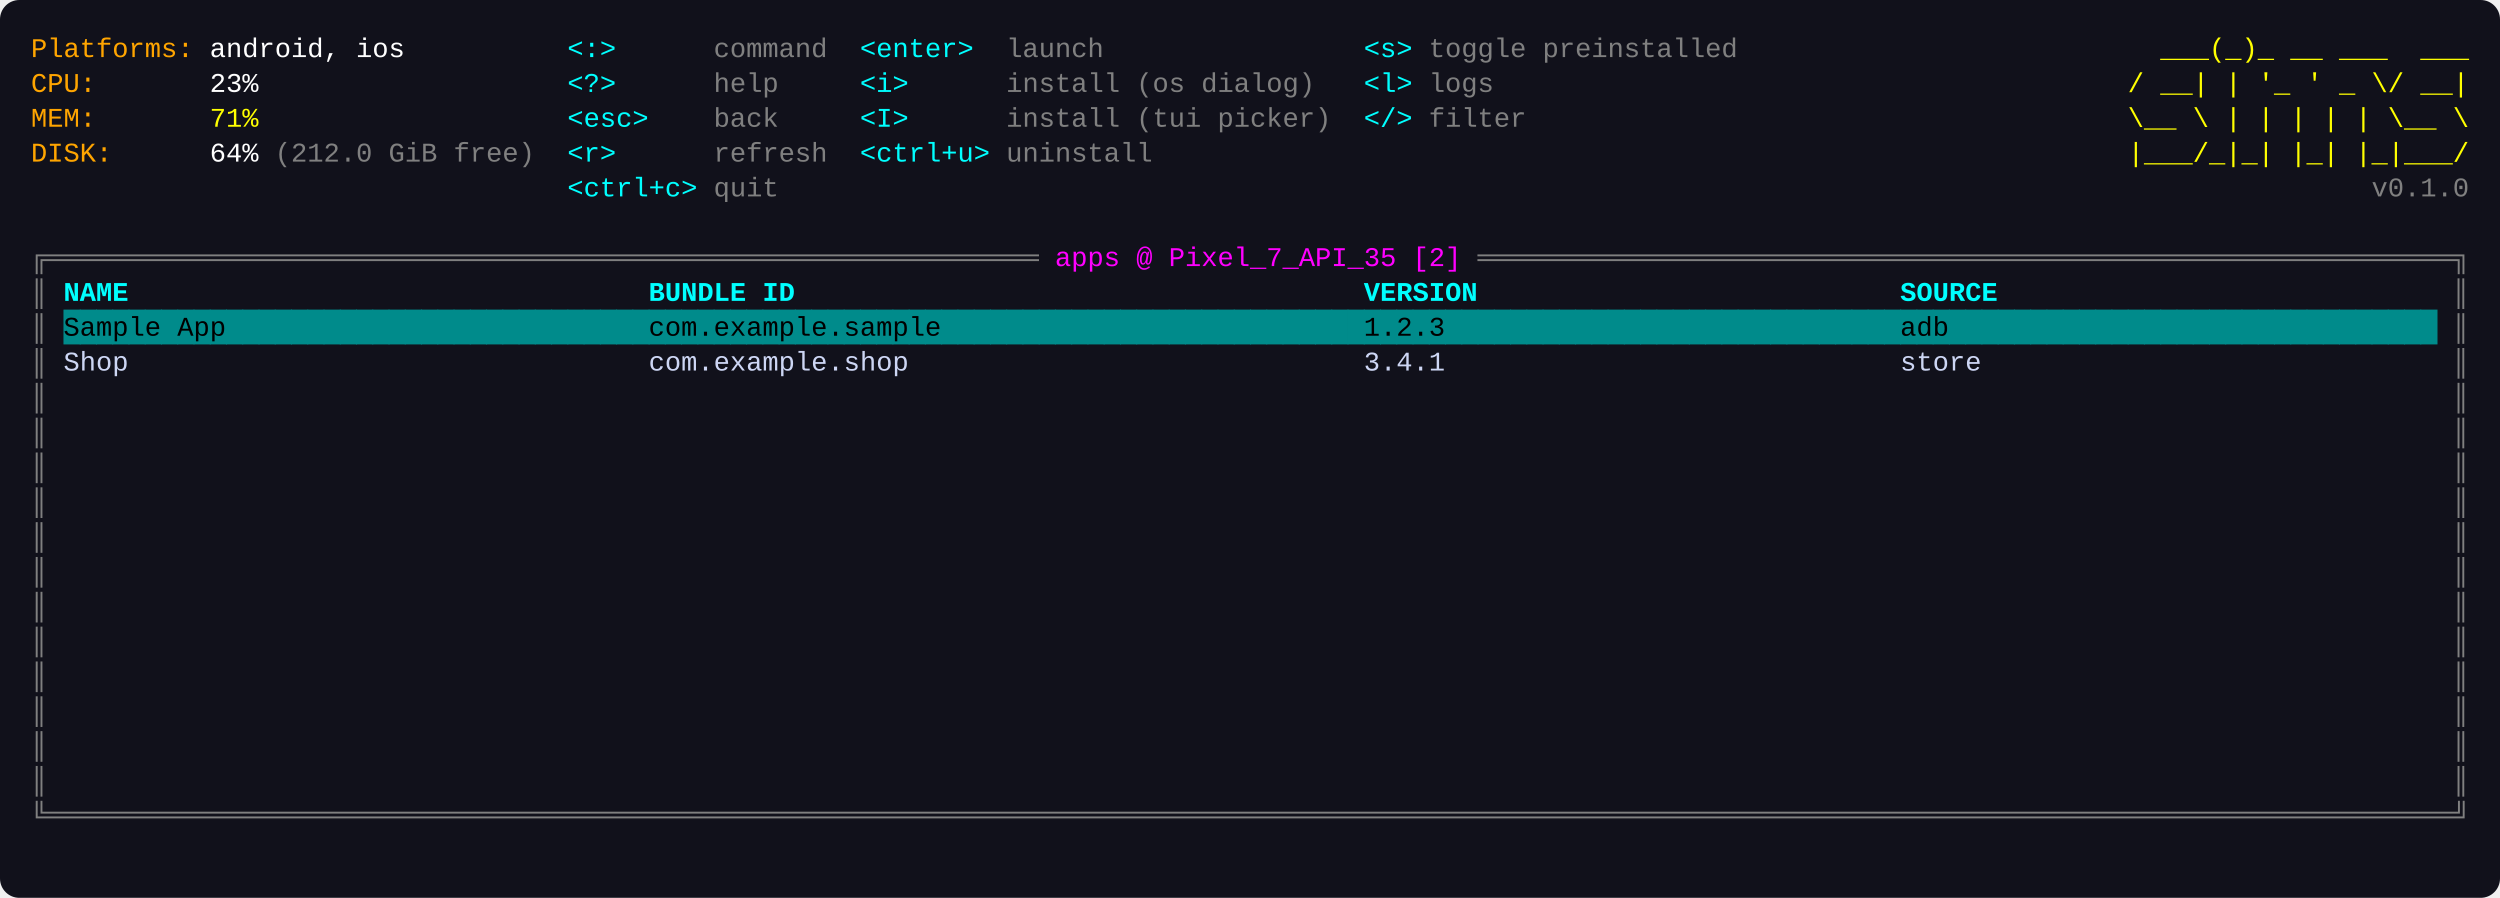
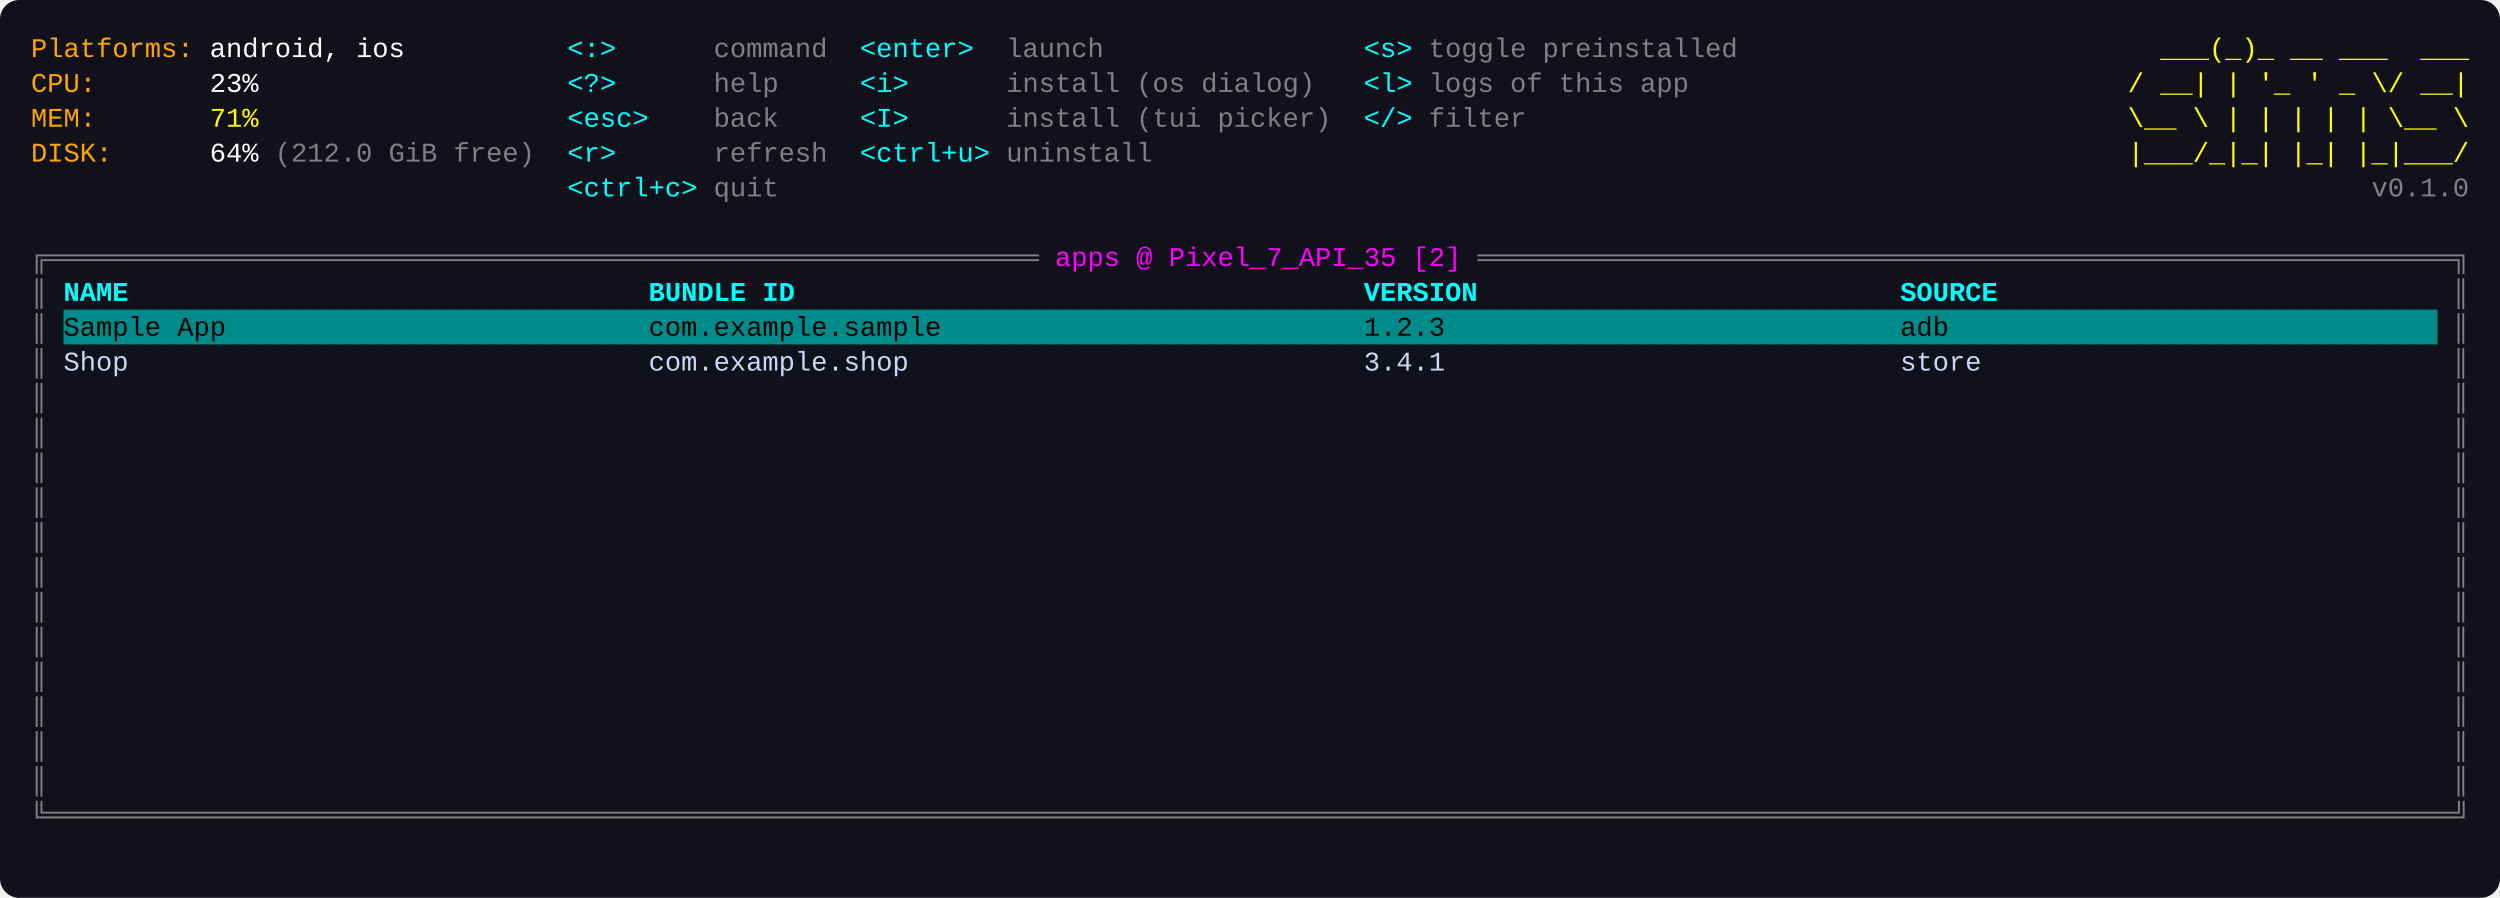
<svg xmlns="http://www.w3.org/2000/svg" width="1292" height="464" viewBox="0 0 1292 464">
  <rect width="100%" height="100%" rx="10" fill="#11111b" />
  <g font-family="SFMono-Regular, Menlo, Consolas, 'Liberation Mono', monospace" font-size="14" xml:space="preserve">
    <text x="16.0" y="29.5" textLength="84.0" lengthAdjust="spacing" fill="#ffa500">Platforms:</text>
    <text x="108.4" y="29.5" textLength="67.2" lengthAdjust="spacing" fill="#ffffff">android,</text>
    <text x="184.0" y="29.5" textLength="25.2" lengthAdjust="spacing" fill="#ffffff">ios</text>
    <text x="293.2" y="29.5" textLength="25.2" lengthAdjust="spacing" fill="#00ffff">&lt;:&gt;</text>
    <text x="368.8" y="29.5" textLength="58.8" lengthAdjust="spacing" fill="#808080">command</text>
    <text x="444.4" y="29.5" textLength="58.8" lengthAdjust="spacing" fill="#00ffff">&lt;enter&gt;</text>
    <text x="520.0" y="29.5" textLength="50.4" lengthAdjust="spacing" fill="#808080">launch</text>
    <text x="704.8" y="29.5" textLength="25.2" lengthAdjust="spacing" fill="#00ffff">&lt;s&gt;</text>
    <text x="738.4" y="29.5" textLength="50.4" lengthAdjust="spacing" fill="#808080">toggle</text>
    <text x="797.2" y="29.5" textLength="100.8" lengthAdjust="spacing" fill="#808080">preinstalled</text>
    <text x="1116.4" y="29.5" textLength="58.8" lengthAdjust="spacing" fill="#ffff00">___(_)_</text>
    <text x="1183.6" y="29.5" textLength="16.8" lengthAdjust="spacing" fill="#ffff00">__</text>
    <text x="1208.8" y="29.5" textLength="25.2" lengthAdjust="spacing" fill="#ffff00">___</text>
    <text x="1250.8" y="29.5" textLength="25.2" lengthAdjust="spacing" fill="#ffff00">___</text>
    <text x="16.0" y="47.5" textLength="33.6" lengthAdjust="spacing" fill="#ffa500">CPU:</text>
    <text x="108.4" y="47.5" textLength="25.2" lengthAdjust="spacing" fill="#ffffff">23%</text>
    <text x="293.2" y="47.5" textLength="25.2" lengthAdjust="spacing" fill="#00ffff">&lt;?&gt;</text>
    <text x="368.8" y="47.5" textLength="33.6" lengthAdjust="spacing" fill="#808080">help</text>
    <text x="444.4" y="47.5" textLength="25.2" lengthAdjust="spacing" fill="#00ffff">&lt;i&gt;</text>
    <text x="520.0" y="47.5" textLength="58.8" lengthAdjust="spacing" fill="#808080">install</text>
    <text x="587.2" y="47.5" textLength="25.2" lengthAdjust="spacing" fill="#808080">(os</text>
    <text x="620.8" y="47.5" textLength="58.8" lengthAdjust="spacing" fill="#808080">dialog)</text>
    <text x="704.8" y="47.5" textLength="25.2" lengthAdjust="spacing" fill="#00ffff">&lt;l&gt;</text>
    <text x="738.4" y="47.5" textLength="33.6" lengthAdjust="spacing" fill="#808080">logs</text>
+     <text x="780.4" y="47.5" textLength="16.8" lengthAdjust="spacing" fill="#808080">of</text>
+     <text x="805.6" y="47.5" textLength="33.6" lengthAdjust="spacing" fill="#808080">this</text>
+     <text x="847.6" y="47.5" textLength="25.2" lengthAdjust="spacing" fill="#808080">app</text>
    <text x="1099.6" y="47.5" textLength="8.4" lengthAdjust="spacing" fill="#ffff00">/</text>
    <text x="1116.4" y="47.5" textLength="25.2" lengthAdjust="spacing" fill="#ffff00">__|</text>
    <text x="1150.0" y="47.5" textLength="8.4" lengthAdjust="spacing" fill="#ffff00">|</text>
    <text x="1166.8" y="47.5" textLength="16.8" lengthAdjust="spacing" fill="#ffff00">'_</text>
    <text x="1192.0" y="47.5" textLength="8.4" lengthAdjust="spacing" fill="#ffff00">'</text>
    <text x="1208.8" y="47.5" textLength="8.4" lengthAdjust="spacing" fill="#ffff00">_</text>
    <text x="1225.6" y="47.5" textLength="16.8" lengthAdjust="spacing" fill="#ffff00">\/</text>
    <text x="1250.8" y="47.5" textLength="25.2" lengthAdjust="spacing" fill="#ffff00">__|</text>
    <text x="16.0" y="65.5" textLength="33.6" lengthAdjust="spacing" fill="#ffa500">MEM:</text>
    <text x="108.4" y="65.5" textLength="25.2" lengthAdjust="spacing" fill="#ffff00">71%</text>
    <text x="293.2" y="65.5" textLength="42.0" lengthAdjust="spacing" fill="#00ffff">&lt;esc&gt;</text>
    <text x="368.8" y="65.5" textLength="33.6" lengthAdjust="spacing" fill="#808080">back</text>
    <text x="444.4" y="65.5" textLength="25.2" lengthAdjust="spacing" fill="#00ffff">&lt;I&gt;</text>
    <text x="520.0" y="65.5" textLength="58.8" lengthAdjust="spacing" fill="#808080">install</text>
    <text x="587.2" y="65.5" textLength="33.6" lengthAdjust="spacing" fill="#808080">(tui</text>
    <text x="629.2" y="65.5" textLength="58.8" lengthAdjust="spacing" fill="#808080">picker)</text>
    <text x="704.8" y="65.5" textLength="25.2" lengthAdjust="spacing" fill="#00ffff">&lt;/&gt;</text>
    <text x="738.4" y="65.5" textLength="50.4" lengthAdjust="spacing" fill="#808080">filter</text>
    <text x="1099.6" y="65.5" textLength="25.2" lengthAdjust="spacing" fill="#ffff00">\__</text>
    <text x="1133.2" y="65.5" textLength="8.4" lengthAdjust="spacing" fill="#ffff00">\</text>
    <text x="1150.0" y="65.5" textLength="8.4" lengthAdjust="spacing" fill="#ffff00">|</text>
    <text x="1166.8" y="65.5" textLength="8.4" lengthAdjust="spacing" fill="#ffff00">|</text>
    <text x="1183.6" y="65.5" textLength="8.4" lengthAdjust="spacing" fill="#ffff00">|</text>
    <text x="1200.4" y="65.5" textLength="8.4" lengthAdjust="spacing" fill="#ffff00">|</text>
    <text x="1217.2" y="65.5" textLength="8.4" lengthAdjust="spacing" fill="#ffff00">|</text>
    <text x="1234.0" y="65.5" textLength="25.2" lengthAdjust="spacing" fill="#ffff00">\__</text>
    <text x="1267.6" y="65.5" textLength="8.4" lengthAdjust="spacing" fill="#ffff00">\</text>
    <text x="16.0" y="83.5" textLength="42.0" lengthAdjust="spacing" fill="#ffa500">DISK:</text>
    <text x="108.4" y="83.5" textLength="25.2" lengthAdjust="spacing" fill="#ffffff">64%</text>
    <text x="142.0" y="83.5" textLength="50.4" lengthAdjust="spacing" fill="#808080">(212.0</text>
    <text x="200.8" y="83.5" textLength="25.2" lengthAdjust="spacing" fill="#808080">GiB</text>
    <text x="234.4" y="83.5" textLength="42.0" lengthAdjust="spacing" fill="#808080">free)</text>
    <text x="293.2" y="83.5" textLength="25.2" lengthAdjust="spacing" fill="#00ffff">&lt;r&gt;</text>
    <text x="368.8" y="83.5" textLength="58.8" lengthAdjust="spacing" fill="#808080">refresh</text>
    <text x="444.4" y="83.5" textLength="67.2" lengthAdjust="spacing" fill="#00ffff">&lt;ctrl+u&gt;</text>
    <text x="520.0" y="83.5" textLength="75.6" lengthAdjust="spacing" fill="#808080">uninstall</text>
    <text x="1099.6" y="83.5" textLength="75.6" lengthAdjust="spacing" fill="#ffff00">|___/_|_|</text>
    <text x="1183.6" y="83.5" textLength="25.2" lengthAdjust="spacing" fill="#ffff00">|_|</text>
    <text x="1217.2" y="83.5" textLength="58.8" lengthAdjust="spacing" fill="#ffff00">|_|___/</text>
    <text x="293.2" y="101.5" textLength="67.2" lengthAdjust="spacing" fill="#00ffff">&lt;ctrl+c&gt;</text>
    <text x="368.8" y="101.5" textLength="33.6" lengthAdjust="spacing" fill="#808080">quit</text>
    <text x="1225.6" y="101.5" textLength="50.4" lengthAdjust="spacing" fill="#808080">v0.1.0</text>
    <text x="16.0" y="137.5" textLength="520.8" lengthAdjust="spacing" fill="#808080">╔═════════════════════════════════════════════════════════════</text>
    <text x="545.2" y="137.5" textLength="33.6" lengthAdjust="spacing" fill="#ff00ff">apps</text>
    <text x="587.2" y="137.5" textLength="8.4" lengthAdjust="spacing" fill="#ff00ff">@</text>
    <text x="604.0" y="137.5" textLength="117.6" lengthAdjust="spacing" fill="#ff00ff">Pixel_7_API_35</text>
    <text x="730.0" y="137.5" textLength="25.2" lengthAdjust="spacing" fill="#ff00ff">[2]</text>
    <text x="763.6" y="137.5" textLength="512.4" lengthAdjust="spacing" fill="#808080">════════════════════════════════════════════════════════════╗</text>
    <text x="16.0" y="155.5" textLength="8.4" lengthAdjust="spacing" fill="#808080">║</text>
    <text x="32.8" y="155.5" textLength="33.6" lengthAdjust="spacing" fill="#00ffff" font-weight="bold">NAME</text>
    <text x="335.2" y="155.5" textLength="50.4" lengthAdjust="spacing" fill="#00ffff" font-weight="bold">BUNDLE</text>
    <text x="394.0" y="155.5" textLength="16.8" lengthAdjust="spacing" fill="#00ffff" font-weight="bold">ID</text>
    <text x="704.8" y="155.5" textLength="58.8" lengthAdjust="spacing" fill="#00ffff" font-weight="bold">VERSION</text>
    <text x="982.0" y="155.5" textLength="50.4" lengthAdjust="spacing" fill="#00ffff" font-weight="bold">SOURCE</text>
    <text x="1267.6" y="155.5" textLength="8.4" lengthAdjust="spacing" fill="#808080">║</text>
    <rect x="32.8" y="160.0" width="8.9" height="18.0" fill="#008b8b" />
    <rect x="41.2" y="160.0" width="8.9" height="18.0" fill="#008b8b" />
    <rect x="49.6" y="160.0" width="8.9" height="18.0" fill="#008b8b" />
    <rect x="58.0" y="160.0" width="8.9" height="18.0" fill="#008b8b" />
    <rect x="66.4" y="160.0" width="8.9" height="18.0" fill="#008b8b" />
    <rect x="74.8" y="160.0" width="8.9" height="18.0" fill="#008b8b" />
    <rect x="83.2" y="160.0" width="8.9" height="18.0" fill="#008b8b" />
    <rect x="91.6" y="160.0" width="8.9" height="18.0" fill="#008b8b" />
    <rect x="100.0" y="160.0" width="8.9" height="18.0" fill="#008b8b" />
    <rect x="108.4" y="160.0" width="8.9" height="18.0" fill="#008b8b" />
    <rect x="116.8" y="160.0" width="8.9" height="18.0" fill="#008b8b" />
    <rect x="125.2" y="160.0" width="8.9" height="18.0" fill="#008b8b" />
    <rect x="133.6" y="160.0" width="8.9" height="18.0" fill="#008b8b" />
    <rect x="142.0" y="160.0" width="8.9" height="18.0" fill="#008b8b" />
    <rect x="150.4" y="160.0" width="8.9" height="18.0" fill="#008b8b" />
    <rect x="158.8" y="160.0" width="8.9" height="18.0" fill="#008b8b" />
    <rect x="167.2" y="160.0" width="8.9" height="18.0" fill="#008b8b" />
    <rect x="175.6" y="160.0" width="8.9" height="18.0" fill="#008b8b" />
    <rect x="184.0" y="160.0" width="8.9" height="18.0" fill="#008b8b" />
    <rect x="192.4" y="160.0" width="8.9" height="18.0" fill="#008b8b" />
    <rect x="200.8" y="160.0" width="8.9" height="18.0" fill="#008b8b" />
    <rect x="209.2" y="160.0" width="8.9" height="18.0" fill="#008b8b" />
    <rect x="217.6" y="160.0" width="8.9" height="18.0" fill="#008b8b" />
    <rect x="226.0" y="160.0" width="8.9" height="18.0" fill="#008b8b" />
    <rect x="234.4" y="160.0" width="8.9" height="18.0" fill="#008b8b" />
    <rect x="242.8" y="160.0" width="8.9" height="18.0" fill="#008b8b" />
    <rect x="251.2" y="160.0" width="8.9" height="18.0" fill="#008b8b" />
    <rect x="259.6" y="160.0" width="8.9" height="18.0" fill="#008b8b" />
    <rect x="268.0" y="160.0" width="8.9" height="18.0" fill="#008b8b" />
    <rect x="276.4" y="160.0" width="8.9" height="18.0" fill="#008b8b" />
    <rect x="284.8" y="160.0" width="8.9" height="18.0" fill="#008b8b" />
    <rect x="293.2" y="160.0" width="8.9" height="18.0" fill="#008b8b" />
    <rect x="301.6" y="160.0" width="8.9" height="18.0" fill="#008b8b" />
    <rect x="310.0" y="160.0" width="8.9" height="18.0" fill="#008b8b" />
    <rect x="318.4" y="160.0" width="8.9" height="18.0" fill="#008b8b" />
    <rect x="326.8" y="160.0" width="8.9" height="18.0" fill="#008b8b" />
    <rect x="335.2" y="160.0" width="8.9" height="18.0" fill="#008b8b" />
    <rect x="343.6" y="160.0" width="8.9" height="18.0" fill="#008b8b" />
    <rect x="352.0" y="160.0" width="8.9" height="18.0" fill="#008b8b" />
    <rect x="360.4" y="160.0" width="8.9" height="18.0" fill="#008b8b" />
    <rect x="368.8" y="160.0" width="8.9" height="18.0" fill="#008b8b" />
    <rect x="377.2" y="160.0" width="8.9" height="18.0" fill="#008b8b" />
    <rect x="385.6" y="160.0" width="8.9" height="18.0" fill="#008b8b" />
    <rect x="394.0" y="160.0" width="8.9" height="18.0" fill="#008b8b" />
    <rect x="402.4" y="160.0" width="8.9" height="18.0" fill="#008b8b" />
    <rect x="410.8" y="160.0" width="8.9" height="18.0" fill="#008b8b" />
    <rect x="419.2" y="160.0" width="8.9" height="18.0" fill="#008b8b" />
    <rect x="427.6" y="160.0" width="8.9" height="18.0" fill="#008b8b" />
    <rect x="436.0" y="160.0" width="8.9" height="18.0" fill="#008b8b" />
    <rect x="444.4" y="160.0" width="8.9" height="18.0" fill="#008b8b" />
    <rect x="452.8" y="160.0" width="8.9" height="18.0" fill="#008b8b" />
    <rect x="461.2" y="160.0" width="8.9" height="18.0" fill="#008b8b" />
    <rect x="469.6" y="160.0" width="8.9" height="18.0" fill="#008b8b" />
    <rect x="478.0" y="160.0" width="8.9" height="18.0" fill="#008b8b" />
    <rect x="486.4" y="160.0" width="8.9" height="18.0" fill="#008b8b" />
    <rect x="494.8" y="160.0" width="8.9" height="18.0" fill="#008b8b" />
    <rect x="503.2" y="160.0" width="8.9" height="18.0" fill="#008b8b" />
    <rect x="511.6" y="160.0" width="8.9" height="18.0" fill="#008b8b" />
    <rect x="520.0" y="160.0" width="8.9" height="18.0" fill="#008b8b" />
    <rect x="528.4" y="160.0" width="8.9" height="18.0" fill="#008b8b" />
    <rect x="536.8" y="160.0" width="8.9" height="18.0" fill="#008b8b" />
    <rect x="545.2" y="160.0" width="8.9" height="18.0" fill="#008b8b" />
    <rect x="553.6" y="160.0" width="8.9" height="18.0" fill="#008b8b" />
    <rect x="562.0" y="160.0" width="8.9" height="18.0" fill="#008b8b" />
    <rect x="570.4" y="160.0" width="8.9" height="18.0" fill="#008b8b" />
    <rect x="578.8" y="160.0" width="8.9" height="18.0" fill="#008b8b" />
    <rect x="587.2" y="160.0" width="8.9" height="18.0" fill="#008b8b" />
    <rect x="595.6" y="160.0" width="8.9" height="18.0" fill="#008b8b" />
    <rect x="604.0" y="160.0" width="8.9" height="18.0" fill="#008b8b" />
    <rect x="612.4" y="160.0" width="8.9" height="18.0" fill="#008b8b" />
    <rect x="620.8" y="160.0" width="8.9" height="18.0" fill="#008b8b" />
    <rect x="629.2" y="160.0" width="8.9" height="18.0" fill="#008b8b" />
    <rect x="637.6" y="160.0" width="8.9" height="18.0" fill="#008b8b" />
    <rect x="646.0" y="160.0" width="8.9" height="18.0" fill="#008b8b" />
    <rect x="654.4" y="160.0" width="8.9" height="18.0" fill="#008b8b" />
    <rect x="662.8" y="160.0" width="8.9" height="18.0" fill="#008b8b" />
    <rect x="671.2" y="160.0" width="8.9" height="18.0" fill="#008b8b" />
    <rect x="679.6" y="160.0" width="8.9" height="18.0" fill="#008b8b" />
    <rect x="688.0" y="160.0" width="8.9" height="18.0" fill="#008b8b" />
    <rect x="696.4" y="160.0" width="8.9" height="18.0" fill="#008b8b" />
    <rect x="704.8" y="160.0" width="8.9" height="18.0" fill="#008b8b" />
    <rect x="713.2" y="160.0" width="8.9" height="18.0" fill="#008b8b" />
    <rect x="721.6" y="160.0" width="8.9" height="18.0" fill="#008b8b" />
    <rect x="730.0" y="160.0" width="8.9" height="18.0" fill="#008b8b" />
    <rect x="738.4" y="160.0" width="8.9" height="18.0" fill="#008b8b" />
    <rect x="746.8" y="160.0" width="8.9" height="18.0" fill="#008b8b" />
    <rect x="755.2" y="160.0" width="8.9" height="18.0" fill="#008b8b" />
    <rect x="763.6" y="160.0" width="8.9" height="18.0" fill="#008b8b" />
    <rect x="772.0" y="160.0" width="8.9" height="18.0" fill="#008b8b" />
    <rect x="780.4" y="160.0" width="8.9" height="18.0" fill="#008b8b" />
    <rect x="788.8" y="160.0" width="8.9" height="18.0" fill="#008b8b" />
    <rect x="797.2" y="160.0" width="8.9" height="18.0" fill="#008b8b" />
    <rect x="805.6" y="160.0" width="8.9" height="18.0" fill="#008b8b" />
    <rect x="814.0" y="160.0" width="8.9" height="18.0" fill="#008b8b" />
    <rect x="822.4" y="160.0" width="8.9" height="18.0" fill="#008b8b" />
    <rect x="830.8" y="160.0" width="8.9" height="18.0" fill="#008b8b" />
    <rect x="839.2" y="160.0" width="8.9" height="18.0" fill="#008b8b" />
    <rect x="847.6" y="160.0" width="8.9" height="18.0" fill="#008b8b" />
    <rect x="856.0" y="160.0" width="8.9" height="18.0" fill="#008b8b" />
    <rect x="864.4" y="160.0" width="8.9" height="18.0" fill="#008b8b" />
    <rect x="872.8" y="160.0" width="8.9" height="18.0" fill="#008b8b" />
    <rect x="881.2" y="160.0" width="8.9" height="18.0" fill="#008b8b" />
    <rect x="889.6" y="160.0" width="8.9" height="18.0" fill="#008b8b" />
    <rect x="898.0" y="160.0" width="8.9" height="18.0" fill="#008b8b" />
    <rect x="906.4" y="160.0" width="8.9" height="18.0" fill="#008b8b" />
    <rect x="914.8" y="160.0" width="8.9" height="18.0" fill="#008b8b" />
    <rect x="923.2" y="160.0" width="8.9" height="18.0" fill="#008b8b" />
    <rect x="931.6" y="160.0" width="8.9" height="18.0" fill="#008b8b" />
    <rect x="940.0" y="160.0" width="8.9" height="18.0" fill="#008b8b" />
    <rect x="948.4" y="160.0" width="8.9" height="18.0" fill="#008b8b" />
    <rect x="956.8" y="160.0" width="8.9" height="18.0" fill="#008b8b" />
    <rect x="965.2" y="160.0" width="8.9" height="18.0" fill="#008b8b" />
    <rect x="973.6" y="160.0" width="8.9" height="18.0" fill="#008b8b" />
    <rect x="982.0" y="160.0" width="8.9" height="18.0" fill="#008b8b" />
    <rect x="990.4" y="160.0" width="8.9" height="18.0" fill="#008b8b" />
    <rect x="998.8" y="160.0" width="8.9" height="18.0" fill="#008b8b" />
    <rect x="1007.2" y="160.0" width="8.9" height="18.0" fill="#008b8b" />
    <rect x="1015.6" y="160.0" width="8.9" height="18.0" fill="#008b8b" />
    <rect x="1024.0" y="160.0" width="8.9" height="18.0" fill="#008b8b" />
    <rect x="1032.4" y="160.0" width="8.9" height="18.0" fill="#008b8b" />
    <rect x="1040.8" y="160.0" width="8.9" height="18.0" fill="#008b8b" />
    <rect x="1049.2" y="160.0" width="8.9" height="18.0" fill="#008b8b" />
    <rect x="1057.6" y="160.0" width="8.9" height="18.0" fill="#008b8b" />
    <rect x="1066.0" y="160.0" width="8.9" height="18.0" fill="#008b8b" />
    <rect x="1074.4" y="160.0" width="8.9" height="18.0" fill="#008b8b" />
    <rect x="1082.8" y="160.0" width="8.9" height="18.0" fill="#008b8b" />
    <rect x="1091.2" y="160.0" width="8.9" height="18.0" fill="#008b8b" />
    <rect x="1099.6" y="160.0" width="8.9" height="18.0" fill="#008b8b" />
    <rect x="1108.0" y="160.0" width="8.9" height="18.0" fill="#008b8b" />
    <rect x="1116.4" y="160.0" width="8.9" height="18.0" fill="#008b8b" />
    <rect x="1124.8" y="160.0" width="8.9" height="18.0" fill="#008b8b" />
    <rect x="1133.2" y="160.0" width="8.9" height="18.0" fill="#008b8b" />
    <rect x="1141.6" y="160.0" width="8.9" height="18.0" fill="#008b8b" />
    <rect x="1150.0" y="160.0" width="8.9" height="18.0" fill="#008b8b" />
    <rect x="1158.4" y="160.0" width="8.9" height="18.0" fill="#008b8b" />
    <rect x="1166.8" y="160.0" width="8.9" height="18.0" fill="#008b8b" />
    <rect x="1175.2" y="160.0" width="8.9" height="18.0" fill="#008b8b" />
    <rect x="1183.6" y="160.0" width="8.9" height="18.0" fill="#008b8b" />
    <rect x="1192.0" y="160.0" width="8.9" height="18.0" fill="#008b8b" />
    <rect x="1200.4" y="160.0" width="8.9" height="18.0" fill="#008b8b" />
    <rect x="1208.8" y="160.0" width="8.9" height="18.0" fill="#008b8b" />
    <rect x="1217.2" y="160.0" width="8.9" height="18.0" fill="#008b8b" />
    <rect x="1225.6" y="160.0" width="8.9" height="18.0" fill="#008b8b" />
    <rect x="1234.0" y="160.0" width="8.9" height="18.0" fill="#008b8b" />
    <rect x="1242.4" y="160.0" width="8.9" height="18.0" fill="#008b8b" />
    <rect x="1250.8" y="160.0" width="8.9" height="18.0" fill="#008b8b" />
    <text x="16.0" y="173.5" textLength="8.4" lengthAdjust="spacing" fill="#808080">║</text>
    <text x="32.8" y="173.5" textLength="50.4" lengthAdjust="spacing" fill="#000000">Sample</text>
    <text x="91.6" y="173.5" textLength="25.2" lengthAdjust="spacing" fill="#000000">App</text>
    <text x="335.2" y="173.5" textLength="151.2" lengthAdjust="spacing" fill="#000000">com.example.sample</text>
    <text x="704.8" y="173.5" textLength="42.0" lengthAdjust="spacing" fill="#000000">1.2.3</text>
    <text x="982.0" y="173.5" textLength="25.2" lengthAdjust="spacing" fill="#000000">adb</text>
    <text x="1267.6" y="173.5" textLength="8.4" lengthAdjust="spacing" fill="#808080">║</text>
    <text x="16.0" y="191.5" textLength="8.4" lengthAdjust="spacing" fill="#808080">║</text>
    <text x="32.8" y="191.5" textLength="33.6" lengthAdjust="spacing" fill="#cdd6f4">Shop</text>
    <text x="335.2" y="191.5" textLength="134.4" lengthAdjust="spacing" fill="#cdd6f4">com.example.shop</text>
    <text x="704.8" y="191.5" textLength="42.0" lengthAdjust="spacing" fill="#cdd6f4">3.4.1</text>
    <text x="982.0" y="191.5" textLength="42.0" lengthAdjust="spacing" fill="#cdd6f4">store</text>
    <text x="1267.6" y="191.5" textLength="8.4" lengthAdjust="spacing" fill="#808080">║</text>
    <text x="16.0" y="209.5" textLength="8.4" lengthAdjust="spacing" fill="#808080">║</text>
    <text x="1267.6" y="209.5" textLength="8.4" lengthAdjust="spacing" fill="#808080">║</text>
    <text x="16.0" y="227.5" textLength="8.4" lengthAdjust="spacing" fill="#808080">║</text>
    <text x="1267.6" y="227.5" textLength="8.4" lengthAdjust="spacing" fill="#808080">║</text>
    <text x="16.0" y="245.5" textLength="8.4" lengthAdjust="spacing" fill="#808080">║</text>
    <text x="1267.6" y="245.5" textLength="8.4" lengthAdjust="spacing" fill="#808080">║</text>
    <text x="16.0" y="263.5" textLength="8.4" lengthAdjust="spacing" fill="#808080">║</text>
    <text x="1267.6" y="263.5" textLength="8.4" lengthAdjust="spacing" fill="#808080">║</text>
    <text x="16.0" y="281.5" textLength="8.4" lengthAdjust="spacing" fill="#808080">║</text>
    <text x="1267.6" y="281.5" textLength="8.4" lengthAdjust="spacing" fill="#808080">║</text>
    <text x="16.0" y="299.5" textLength="8.4" lengthAdjust="spacing" fill="#808080">║</text>
    <text x="1267.6" y="299.5" textLength="8.4" lengthAdjust="spacing" fill="#808080">║</text>
    <text x="16.0" y="317.5" textLength="8.4" lengthAdjust="spacing" fill="#808080">║</text>
    <text x="1267.6" y="317.5" textLength="8.4" lengthAdjust="spacing" fill="#808080">║</text>
    <text x="16.0" y="335.5" textLength="8.4" lengthAdjust="spacing" fill="#808080">║</text>
    <text x="1267.6" y="335.5" textLength="8.4" lengthAdjust="spacing" fill="#808080">║</text>
    <text x="16.0" y="353.5" textLength="8.4" lengthAdjust="spacing" fill="#808080">║</text>
    <text x="1267.6" y="353.5" textLength="8.4" lengthAdjust="spacing" fill="#808080">║</text>
    <text x="16.0" y="371.5" textLength="8.4" lengthAdjust="spacing" fill="#808080">║</text>
    <text x="1267.6" y="371.5" textLength="8.4" lengthAdjust="spacing" fill="#808080">║</text>
    <text x="16.0" y="389.5" textLength="8.4" lengthAdjust="spacing" fill="#808080">║</text>
    <text x="1267.6" y="389.5" textLength="8.4" lengthAdjust="spacing" fill="#808080">║</text>
    <text x="16.0" y="407.5" textLength="8.4" lengthAdjust="spacing" fill="#808080">║</text>
    <text x="1267.6" y="407.5" textLength="8.4" lengthAdjust="spacing" fill="#808080">║</text>
    <text x="16.0" y="425.5" textLength="1260.0" lengthAdjust="spacing" fill="#808080">╚════════════════════════════════════════════════════════════════════════════════════════════════════════════════════════════════════════════════════╝</text>
  </g>
</svg>
